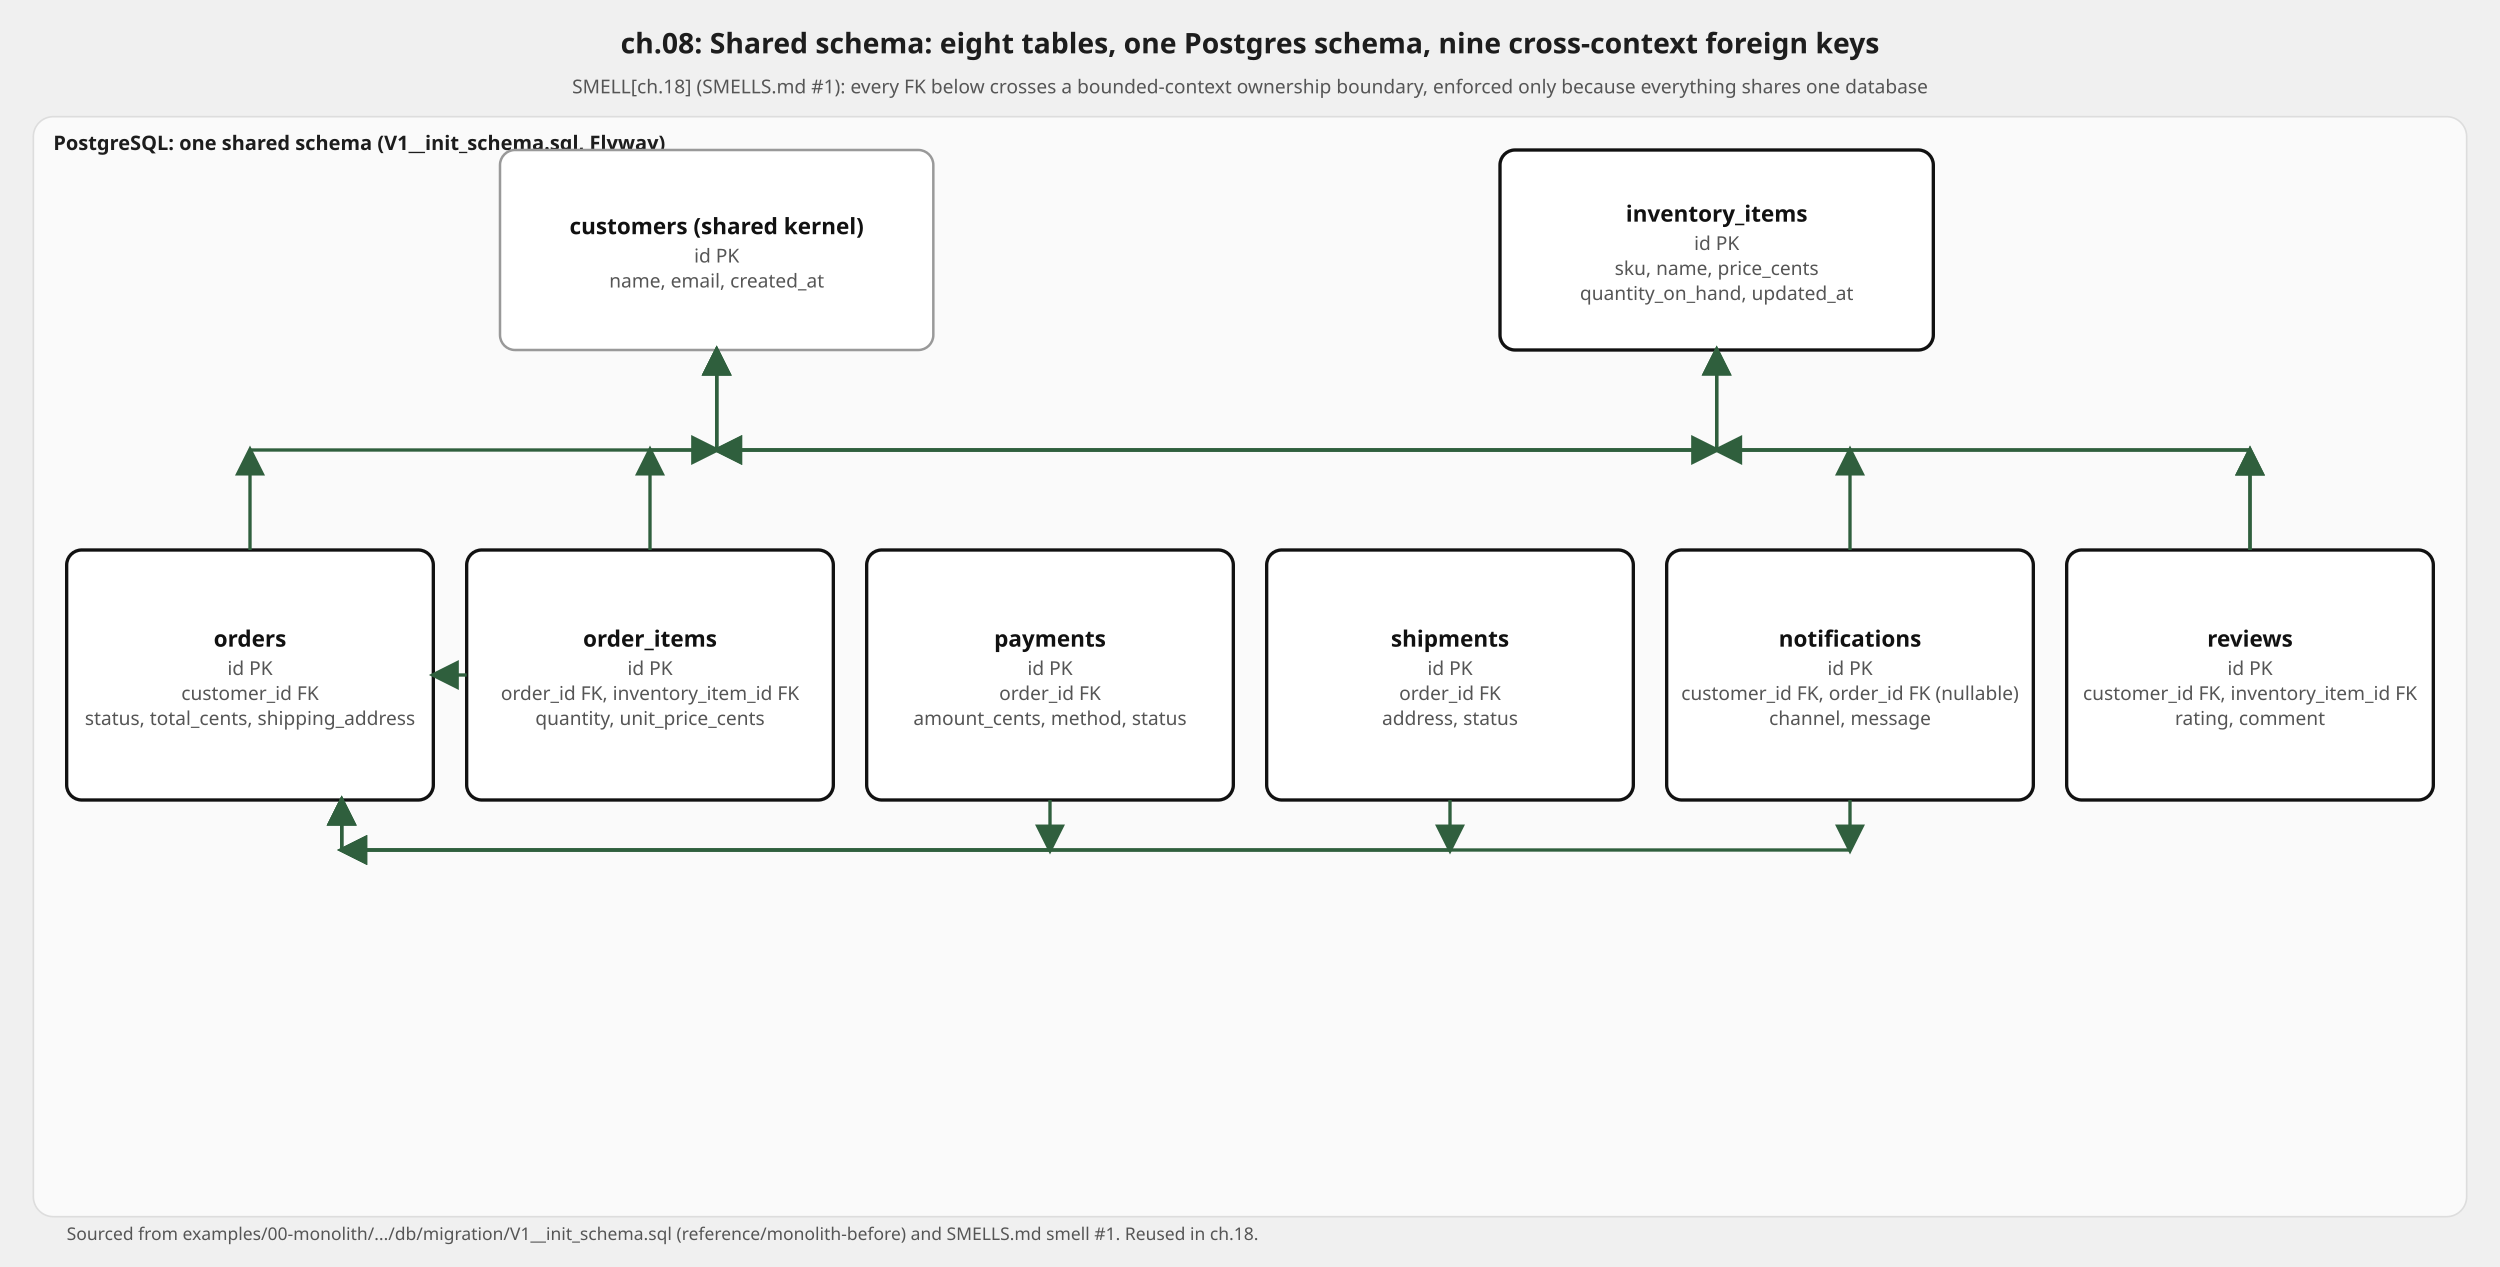
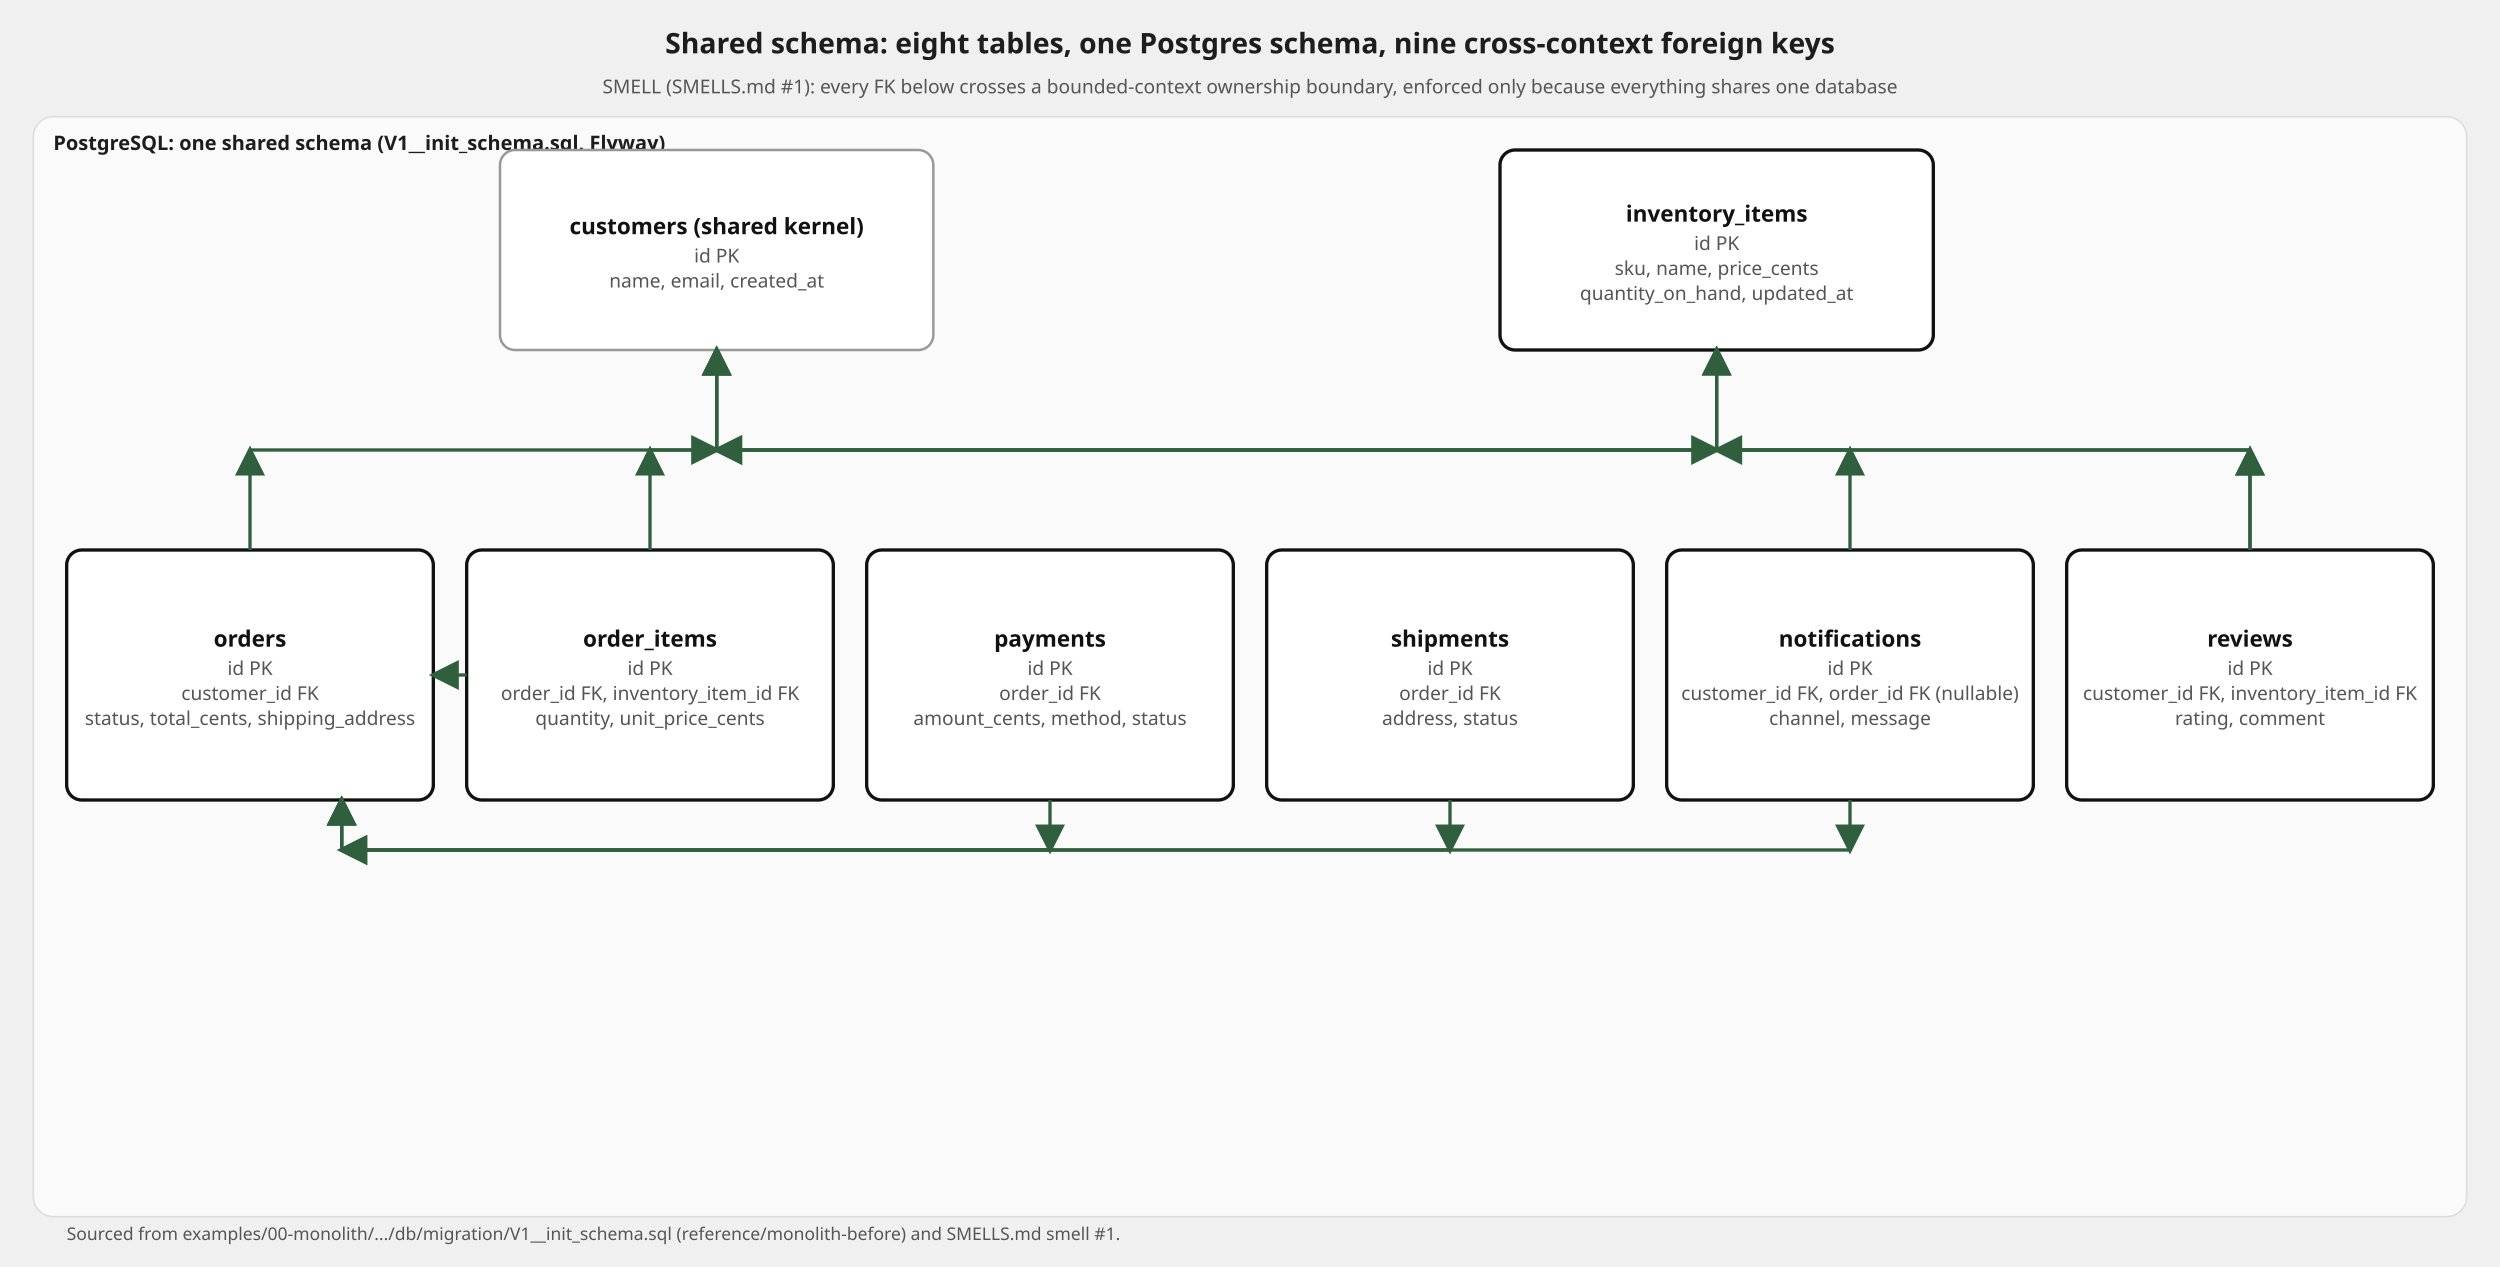
<svg xmlns="http://www.w3.org/2000/svg" viewBox="0 0 1500 760" font-family="'Red Hat Text', system-ui, sans-serif" role="img">
  <defs>
    <marker id="a" viewBox="0 0 10 10" refX="8.5" refY="5" markerWidth="9" markerHeight="9" orient="auto-start-reverse">
      <path d="M0,0 L10,5 L0,10 z" fill="#555" />
    </marker>
    <marker id="am" viewBox="0 0 10 10" refX="8.5" refY="5" markerWidth="9" markerHeight="9" orient="auto-start-reverse">
      <path d="M0,0 L10,5 L0,10 z" fill="#2f5f3d" />
    </marker>
  </defs>
  <rect x="20" y="70" width="1460" height="660" rx="12" fill="#fafafa" stroke="#ddd" />
  <text x="32" y="90" font-size="12" font-weight="700" fill="#1d1d1d">PostgreSQL: one shared schema (V1__init_schema.sql, Flyway)</text>
  <rect x="300" y="90" width="260" height="120" rx="9" fill="#ffffff" stroke="#999999" stroke-width="1.5" />
  <text x="430.0" y="140.5" font-size="13.5" font-weight="700" fill="#111111" text-anchor="middle">customers (shared kernel)</text>
  <text x="430.0" y="157.5" font-size="11.5" fill="#555555" text-anchor="middle">id PK</text>
  <text x="430.0" y="172.5" font-size="11.5" fill="#555555" text-anchor="middle">name, email, created_at</text>
  <rect x="900" y="90" width="260" height="120" rx="9" fill="#ffffff" stroke="#111111" stroke-width="2" />
  <text x="1030.0" y="133.0" font-size="13.5" font-weight="700" fill="#111111" text-anchor="middle">inventory_items</text>
  <text x="1030.0" y="150.0" font-size="11.5" fill="#555555" text-anchor="middle">id PK</text>
  <text x="1030.0" y="165.0" font-size="11.5" fill="#555555" text-anchor="middle">sku, name, price_cents</text>
  <text x="1030.0" y="180.0" font-size="11.5" fill="#555555" text-anchor="middle">quantity_on_hand, updated_at</text>
  <rect x="40" y="330" width="220" height="150" rx="9" fill="#ffffff" stroke="#111111" stroke-width="2" />
  <text x="150.0" y="388.0" font-size="13.5" font-weight="700" fill="#111111" text-anchor="middle">orders</text>
  <text x="150.0" y="405.0" font-size="11.5" fill="#555555" text-anchor="middle">id PK</text>
  <text x="150.0" y="420.0" font-size="11.5" fill="#555555" text-anchor="middle">customer_id FK</text>
  <text x="150.0" y="435.0" font-size="11.5" fill="#555555" text-anchor="middle">status, total_cents, shipping_address</text>
  <rect x="280" y="330" width="220" height="150" rx="9" fill="#ffffff" stroke="#111111" stroke-width="2" />
  <text x="390.0" y="388.0" font-size="13.5" font-weight="700" fill="#111111" text-anchor="middle">order_items</text>
  <text x="390.0" y="405.0" font-size="11.5" fill="#555555" text-anchor="middle">id PK</text>
  <text x="390.0" y="420.0" font-size="11.5" fill="#555555" text-anchor="middle">order_id FK, inventory_item_id FK</text>
  <text x="390.0" y="435.0" font-size="11.5" fill="#555555" text-anchor="middle">quantity, unit_price_cents</text>
  <rect x="520" y="330" width="220" height="150" rx="9" fill="#ffffff" stroke="#111111" stroke-width="2" />
  <text x="630.0" y="388.0" font-size="13.5" font-weight="700" fill="#111111" text-anchor="middle">payments</text>
  <text x="630.0" y="405.0" font-size="11.5" fill="#555555" text-anchor="middle">id PK</text>
  <text x="630.0" y="420.0" font-size="11.5" fill="#555555" text-anchor="middle">order_id FK</text>
  <text x="630.0" y="435.0" font-size="11.5" fill="#555555" text-anchor="middle">amount_cents, method, status</text>
  <rect x="760" y="330" width="220" height="150" rx="9" fill="#ffffff" stroke="#111111" stroke-width="2" />
  <text x="870.0" y="388.0" font-size="13.5" font-weight="700" fill="#111111" text-anchor="middle">shipments</text>
  <text x="870.0" y="405.0" font-size="11.5" fill="#555555" text-anchor="middle">id PK</text>
  <text x="870.0" y="420.0" font-size="11.5" fill="#555555" text-anchor="middle">order_id FK</text>
  <text x="870.0" y="435.0" font-size="11.5" fill="#555555" text-anchor="middle">address, status</text>
  <rect x="1000" y="330" width="220" height="150" rx="9" fill="#ffffff" stroke="#111111" stroke-width="2" />
  <text x="1110.0" y="388.0" font-size="13.5" font-weight="700" fill="#111111" text-anchor="middle">notifications</text>
  <text x="1110.0" y="405.0" font-size="11.5" fill="#555555" text-anchor="middle">id PK</text>
  <text x="1110.0" y="420.0" font-size="11.5" fill="#555555" text-anchor="middle">customer_id FK, order_id FK (nullable)</text>
  <text x="1110.0" y="435.0" font-size="11.5" fill="#555555" text-anchor="middle">channel, message</text>
  <rect x="1240" y="330" width="220" height="150" rx="9" fill="#ffffff" stroke="#111111" stroke-width="2" />
  <text x="1350.0" y="388.0" font-size="13.5" font-weight="700" fill="#111111" text-anchor="middle">reviews</text>
  <text x="1350.0" y="405.0" font-size="11.5" fill="#555555" text-anchor="middle">id PK</text>
  <text x="1350.0" y="420.0" font-size="11.5" fill="#555555" text-anchor="middle">customer_id FK, inventory_item_id FK</text>
  <text x="1350.0" y="435.0" font-size="11.5" fill="#555555" text-anchor="middle">rating, comment</text>
  <path d="M280.0,405.0 L260.0,405.0" fill="none" stroke="#2f5f3d" stroke-width="2" marker-end="url(#am)" />
  <path d="M630.0,480 L630.0,510" fill="none" stroke="#2f5f3d" stroke-width="2" marker-end="url(#am)" />
  <path d="M630.0,510 L205.0,510" fill="none" stroke="#2f5f3d" stroke-width="2" marker-end="url(#am)" />
  <path d="M205.0,510 L205.0,480" fill="none" stroke="#2f5f3d" stroke-width="2" marker-end="url(#am)" />
  <path d="M870.0,480 L870.0,510" fill="none" stroke="#2f5f3d" stroke-width="2" marker-end="url(#am)" />
  <path d="M870.0,510 L205.0,510" fill="none" stroke="#2f5f3d" stroke-width="2" marker-end="url(#am)" />
  <path d="M205.0,510 L205.0,480" fill="none" stroke="#2f5f3d" stroke-width="2" marker-end="url(#am)" />
  <path d="M1110.0,480 L1110.0,510" fill="none" stroke="#2f5f3d" stroke-width="2" marker-end="url(#am)" />
  <path d="M1110.0,510 L205.0,510" fill="none" stroke="#2f5f3d" stroke-width="2" marker-end="url(#am)" />
  <path d="M205.0,510 L205.0,480" fill="none" stroke="#2f5f3d" stroke-width="2" marker-end="url(#am)" />
  <path d="M150.0,330 L150.0,270.0" fill="none" stroke="#2f5f3d" stroke-width="2" marker-end="url(#am)" />
  <path d="M150.0,270.0 L430.0,270.0" fill="none" stroke="#2f5f3d" stroke-width="2" marker-end="url(#am)" />
  <path d="M430.0,270.0 L430.0,210" fill="none" stroke="#2f5f3d" stroke-width="2" marker-end="url(#am)" />
  <path d="M390.0,330 L390.0,270.0" fill="none" stroke="#2f5f3d" stroke-width="2" marker-end="url(#am)" />
  <path d="M390.0,270.0 L1030.0,270.0" fill="none" stroke="#2f5f3d" stroke-width="2" marker-end="url(#am)" />
  <path d="M1030.0,270.0 L1030.0,210" fill="none" stroke="#2f5f3d" stroke-width="2" marker-end="url(#am)" />
  <path d="M1110.0,330 L1110.0,270.0" fill="none" stroke="#2f5f3d" stroke-width="2" marker-end="url(#am)" />
  <path d="M1110.0,270.0 L430.0,270.0" fill="none" stroke="#2f5f3d" stroke-width="2" marker-end="url(#am)" />
  <path d="M430.0,270.0 L430.0,210" fill="none" stroke="#2f5f3d" stroke-width="2" marker-end="url(#am)" />
  <path d="M1350.0,330 L1350.0,270.0" fill="none" stroke="#2f5f3d" stroke-width="2" marker-end="url(#am)" />
  <path d="M1350.0,270.0 L430.0,270.0" fill="none" stroke="#2f5f3d" stroke-width="2" marker-end="url(#am)" />
  <path d="M430.0,270.0 L430.0,210" fill="none" stroke="#2f5f3d" stroke-width="2" marker-end="url(#am)" />
  <path d="M1350.0,330 L1350.0,270.0" fill="none" stroke="#2f5f3d" stroke-width="2" marker-end="url(#am)" />
  <path d="M1350.0,270.0 L1030.0,270.0" fill="none" stroke="#2f5f3d" stroke-width="2" marker-end="url(#am)" />
  <path d="M1030.0,270.0 L1030.0,210" fill="none" stroke="#2f5f3d" stroke-width="2" marker-end="url(#am)" />
-   <text x="750.0" y="32" font-size="17" fill="#1d1d1d" text-anchor="middle" font-weight="700">ch.08: Shared schema: eight tables, one Postgres schema, nine cross-context foreign keys</text>
-   <text x="750.0" y="56" font-size="11.5" fill="#555555" text-anchor="middle">SMELL[ch.18] (SMELLS.md #1): every FK below crosses a bounded-context ownership boundary, enforced only because everything shares one database</text>
-   <text x="40" y="744" font-size="10.5" fill="#555555" text-anchor="start">Sourced from examples/00-monolith/.../db/migration/V1__init_schema.sql (reference/monolith-before) and SMELLS.md smell #1. Reused in ch.18.</text>
+   <text x="750.0" y="32" font-size="17" fill="#1d1d1d" text-anchor="middle" font-weight="700">Shared schema: eight tables, one Postgres schema, nine cross-context foreign keys</text>
+   <text x="750.0" y="56" font-size="11.5" fill="#555555" text-anchor="middle">SMELL (SMELLS.md #1): every FK below crosses a bounded-context ownership boundary, enforced only because everything shares one database</text>
+   <text x="40" y="744" font-size="10.5" fill="#555555" text-anchor="start">Sourced from examples/00-monolith/.../db/migration/V1__init_schema.sql (reference/monolith-before) and SMELLS.md smell #1.</text>
</svg>
